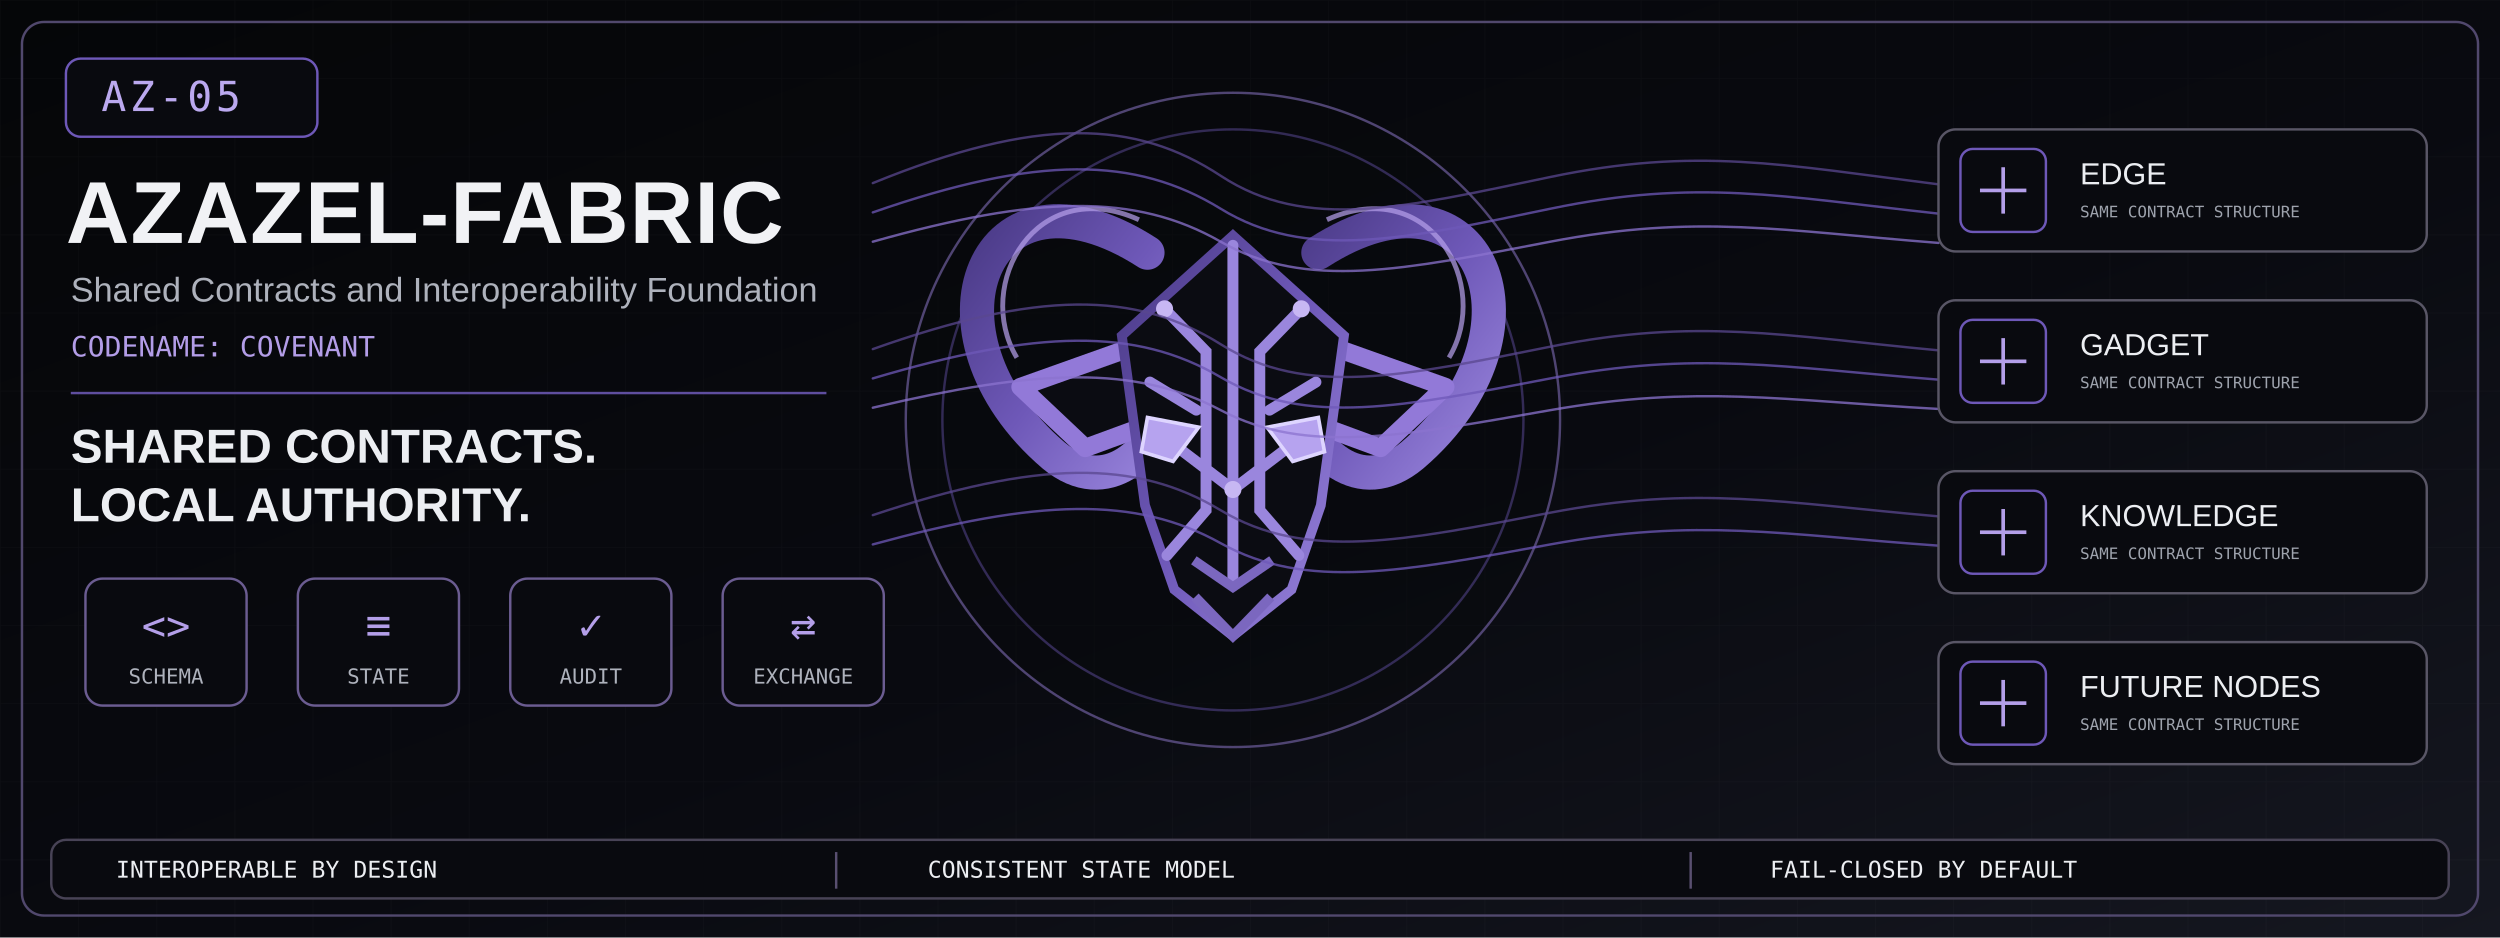
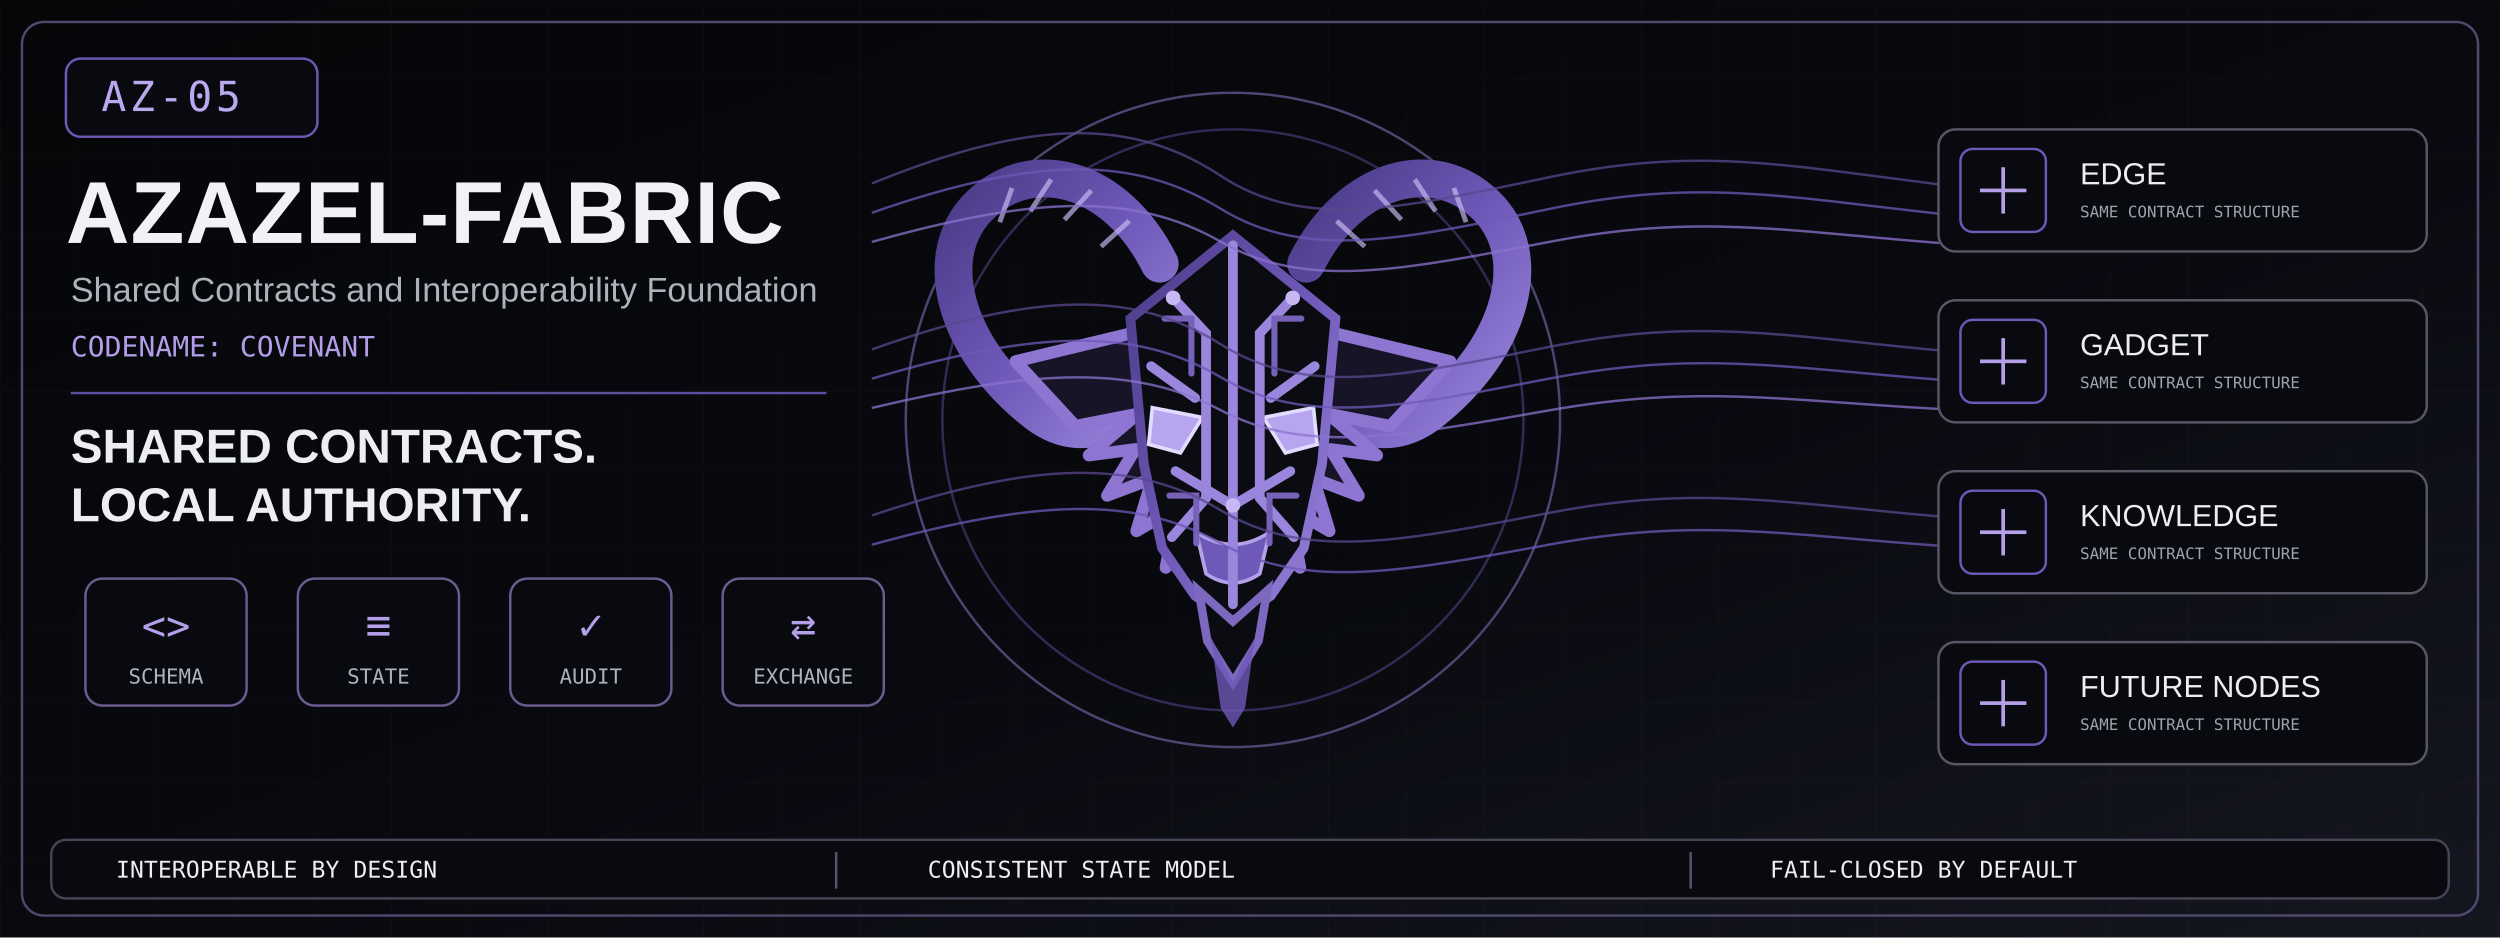
<svg xmlns="http://www.w3.org/2000/svg" width="2048" height="768" viewBox="0 0 2048 768" role="img" aria-labelledby="title desc">
  <defs>
    <linearGradient id="bg" x1="0" y1="0" x2="1" y2="1">
      <stop offset="0" stop-color="#050608" />
      <stop offset="0.55" stop-color="#090a10" />
      <stop offset="1" stop-color="#151720" />
    </linearGradient>
    <linearGradient id="violet" x1="0" y1="0" x2="1" y2="1">
      <stop offset="0" stop-color="#4a3a86" />
      <stop offset="0.5" stop-color="#6e58b8" />
      <stop offset="1" stop-color="#9a86dd" />
    </linearGradient>
    <pattern id="grid" width="64" height="64" patternUnits="userSpaceOnUse">
      <path d="M64 0H0V64" fill="none" stroke="#d9dbe2" stroke-opacity=".03" />
    </pattern>
  </defs>
  <rect width="2048" height="768" fill="url(#bg)" />
  <rect width="2048" height="768" fill="url(#grid)" />
  <rect x="18" y="18" width="2012" height="732" rx="18" fill="none" stroke="#51486d" stroke-width="2" />
  <g font-family="Arial,Helvetica,sans-serif">
    <rect x="54" y="48" width="206" height="64" rx="12" fill="#090a0f" stroke="#6e58b8" stroke-width="2" />
    <text x="83" y="91" fill="#bba9ef" font-family="ui-monospace,Consolas,monospace" font-size="34" letter-spacing="3">AZ-05</text>
    <text x="54" y="199" fill="#f1f2f5" font-size="72" font-weight="800" letter-spacing="1">AZAZEL-FABRIC</text>
    <text x="58" y="247" fill="#aeb2bc" font-size="28">Shared Contracts and Interoperability Foundation</text>
    <text x="58" y="292" fill="#b39de8" font-family="ui-monospace,Consolas,monospace" font-size="23">CODENAME: COVENANT</text>
    <line x1="58" y1="322" x2="677" y2="322" stroke="#5f4e9f" stroke-width="2" />
    <text x="58" y="379" fill="#eceef2" font-size="39" font-weight="700">SHARED CONTRACTS.</text>
    <text x="58" y="427" fill="#eceef2" font-size="39" font-weight="700">LOCAL AUTHORITY.</text>
  </g>
  <g font-family="ui-monospace,Consolas,monospace" text-anchor="middle">
    <g transform="translate(70 474)">
      <rect width="132" height="104" rx="14" fill="#090a0f" stroke="#6b5c91" stroke-width="2" />
      <text x="66" y="50" fill="#b49fe9" font-size="33">&lt;&gt;</text>
      <text x="66" y="86" fill="#aeb2bc" font-size="17">SCHEMA</text>
    </g>
    <g transform="translate(244 474)">
      <rect width="132" height="104" rx="14" fill="#090a0f" stroke="#6b5c91" stroke-width="2" />
      <text x="66" y="50" fill="#b49fe9" font-size="35">≡</text>
      <text x="66" y="86" fill="#aeb2bc" font-size="17">STATE</text>
    </g>
    <g transform="translate(418 474)">
      <rect width="132" height="104" rx="14" fill="#090a0f" stroke="#6b5c91" stroke-width="2" />
      <text x="66" y="50" fill="#b49fe9" font-size="35">✓</text>
      <text x="66" y="86" fill="#aeb2bc" font-size="17">AUDIT</text>
    </g>
    <g transform="translate(592 474)">
      <rect width="132" height="104" rx="14" fill="#090a0f" stroke="#6b5c91" stroke-width="2" />
      <text x="66" y="50" fill="#b49fe9" font-size="35">⇄</text>
      <text x="66" y="86" fill="#aeb2bc" font-size="17">EXCHANGE</text>
    </g>
  </g>
  <g transform="translate(1010 344)">
    <circle r="268" fill="#08090d" fill-opacity=".45" stroke="#4f4472" stroke-width="2" />
    <circle r="238" fill="none" stroke="#6e58b8" stroke-opacity=".42" stroke-width="2" />
-     <path d="M-70-137C-205-224-264-71-147 29C-104 65-63 26-52-17" fill="none" stroke="url(#violet)" stroke-width="28" stroke-linecap="round" />
-     <path d="M70-137C205-224 264-71 147 29C104 65 63 26 52-17" fill="none" stroke="url(#violet)" stroke-width="28" stroke-linecap="round" />
-     <path d="M-77-164C-161-202-213-111-177-51" fill="none" stroke="#b49fe9" stroke-opacity=".72" stroke-width="4" />
-     <path d="M77-164C161-202 213-111 177-51" fill="none" stroke="#b49fe9" stroke-opacity=".72" stroke-width="4" />
-     <path d="M-87-58L-174-27-121 23-72 5M87-58L174-27 121 23 72 5" fill="#0b0c12" stroke="#9279d8" stroke-width="15" stroke-linejoin="round" />
-     <path d="M0-151L91-69 72 70 48 139 0 177-48 139-72 70-91-69Z" fill="#0b0c12" stroke="url(#violet)" stroke-width="8" />
-     <path d="M0-143V130M-56-91L-22-56V74L-54 111M56-91L22-56V74L54 111M-68-31L-30-8M68-31L30-8M-42 25L0 57 42 25M0 57V126" fill="none" stroke="#9a86dd" stroke-width="9" stroke-linecap="round" />
-     <path d="M-70-2L-28 6-49 34-75 26ZM70-2L28 6 49 34 75 26Z" fill="#b6a3ef" stroke="#ded5ff" stroke-width="3" />
-     <path d="M-32 115L0 137 32 115M-31 145L0 177 31 145" fill="none" stroke="#7b67bf" stroke-width="8" />
-     <circle cx="-56" cy="-91" r="7" fill="#c7b7f3" />
-     <circle cx="56" cy="-91" r="7" fill="#c7b7f3" />
-     <circle cx="0" cy="57" r="7" fill="#c7b7f3" />
+     <path d="M-60-128C-96-200-165-217-207-176C-249-136-229-59-161-6C-130 18-98 8-77-18" fill="none" stroke="url(#violet)" stroke-width="31" stroke-linecap="round" />
+     <path d="M60-128C96-200 165-217 207-176C249-136 229-59 161-6C130 18 98 8 77-18" fill="none" stroke="url(#violet)" stroke-width="31" stroke-linecap="round" />
+     <g fill="none" stroke="#c8b9f2" stroke-opacity=".68" stroke-width="4">
+       <path d="M-85-163L-108-142M-116-188L-138-164M-149-197L-166-171M-181-190L-191-162M85-163L108-142M116-188L138-164M149-197L166-171M181-190L191-162" />
+     </g>
+     <path d="M-79-72L-178-48L-129 5L-78-5L-118 29L-80 24L-103 62L-66 48L-79 91L-46 72L-55 121L-27 92" fill="#171427" stroke="#8e75d2" stroke-width="10" stroke-linejoin="round" />
+     <path d="M79-72L178-48L129 5L78-5L118 29L80 24L103 62L66 48L79 91L46 72L55 121L27 92" fill="#171427" stroke="#8e75d2" stroke-width="10" stroke-linejoin="round" />
+     <path d="M0-151L84-83L73 36L58 105L31 144L0 165L-31 144L-58 105L-73 36L-84-83Z" fill="#0b0c12" stroke="url(#violet)" stroke-width="8" />
+     <path d="M-28 140L0 165L28 140L21 181L0 215L-21 181Z" fill="#0b0c12" stroke="#7c68bf" stroke-width="7" />
+     <path d="M-18 178L0 215L18 178L10 236L0 252L-10 236Z" fill="#6e58b8" fill-opacity=".8" />
+     <path d="M-66-10L-25-2L-43 27L-69 20Z" fill="#b7a6ef" stroke="#e2dcff" stroke-width="3" />
+     <path d="M66-10L25-2L43 27L69 20Z" fill="#b7a6ef" stroke="#e2dcff" stroke-width="3" />
+     <path d="M-30 92Q0 112 30 92L22 126Q0 141-22 126Z" fill="#6e58b8" stroke="#b49fe9" stroke-width="3" />
+     <path d="M0-143V151M-49-100L-22-71V64L-50 96M49-100L22-71V64L50 96M-67-44L-31-18M67-44L31-18M-47 42L0 70L47 42M0 70V145" fill="none" stroke="#9a86dd" stroke-width="8" stroke-linecap="round" />
+     <path d="M-56-83H-34V-38M56-83H34V-38M-52 62H-30V101M52 62H30V101" fill="none" stroke="#7662b8" stroke-width="5" stroke-linecap="round" />
+     <circle cx="-49" cy="-100" r="6" fill="#c7b7f3" />
+     <circle cx="49" cy="-100" r="6" fill="#c7b7f3" />
+     <circle cx="0" cy="70" r="6" fill="#c7b7f3" />
  </g>
  <g fill="none" stroke-linecap="round" opacity=".75">
    <path d="M715 150C850 95 930 98 1000 144S1150 170 1270 145 1460 135 1588 151" stroke="#59478f" stroke-width="2" />
    <path d="M715 174C850 127 930 128 1000 171S1150 196 1270 171 1460 161 1588 175" stroke="#6e58b8" stroke-width="2" />
    <path d="M715 198C850 160 930 158 1000 198S1150 221 1270 198 1460 189 1588 199" stroke="#8b73cf" stroke-width="2" />
    <path d="M715 286C850 238 930 238 1000 282S1150 308 1270 284 1460 275 1588 287" stroke="#59478f" stroke-width="2" />
    <path d="M715 310C850 270 930 268 1000 309S1150 333 1270 310 1460 301 1588 311" stroke="#6e58b8" stroke-width="2" />
    <path d="M715 334C850 302 930 299 1000 336S1150 357 1270 336 1460 328 1588 335" stroke="#8b73cf" stroke-width="2" />
    <path d="M715 422C850 377 930 376 1000 418S1150 443 1270 420 1460 412 1588 423" stroke="#59478f" stroke-width="2" />
    <path d="M715 446C850 409 930 406 1000 445S1150 468 1270 446 1460 438 1588 447" stroke="#6e58b8" stroke-width="2" />
  </g>
  <g font-family="Arial,Helvetica,sans-serif">
    <g transform="translate(1588 106)">
      <rect width="400" height="100" rx="14" fill="#090a0f" stroke="#595666" stroke-width="2" />
      <rect x="18" y="16" width="70" height="68" rx="10" fill="none" stroke="#6e58b8" stroke-width="2" />
      <path d="M34 50H72M53 31V69" stroke="#b49fe9" stroke-width="3" />
      <text x="116" y="45" fill="#eceef2" font-size="25">EDGE</text>
      <text x="116" y="72" fill="#9ea3ad" font-family="ui-monospace,Consolas,monospace" font-size="13">SAME CONTRACT STRUCTURE</text>
    </g>
    <g transform="translate(1588 246)">
      <rect width="400" height="100" rx="14" fill="#090a0f" stroke="#595666" stroke-width="2" />
      <rect x="18" y="16" width="70" height="68" rx="10" fill="none" stroke="#6e58b8" stroke-width="2" />
      <path d="M34 50H72M53 31V69" stroke="#b49fe9" stroke-width="3" />
      <text x="116" y="45" fill="#eceef2" font-size="25">GADGET</text>
      <text x="116" y="72" fill="#9ea3ad" font-family="ui-monospace,Consolas,monospace" font-size="13">SAME CONTRACT STRUCTURE</text>
    </g>
    <g transform="translate(1588 386)">
      <rect width="400" height="100" rx="14" fill="#090a0f" stroke="#595666" stroke-width="2" />
      <rect x="18" y="16" width="70" height="68" rx="10" fill="none" stroke="#6e58b8" stroke-width="2" />
      <path d="M34 50H72M53 31V69" stroke="#b49fe9" stroke-width="3" />
      <text x="116" y="45" fill="#eceef2" font-size="25">KNOWLEDGE</text>
      <text x="116" y="72" fill="#9ea3ad" font-family="ui-monospace,Consolas,monospace" font-size="13">SAME CONTRACT STRUCTURE</text>
    </g>
    <g transform="translate(1588 526)">
      <rect width="400" height="100" rx="14" fill="#090a0f" stroke="#595666" stroke-width="2" />
      <rect x="18" y="16" width="70" height="68" rx="10" fill="none" stroke="#6e58b8" stroke-width="2" />
      <path d="M34 50H72M53 31V69" stroke="#b49fe9" stroke-width="3" />
      <text x="116" y="45" fill="#eceef2" font-size="25">FUTURE NODES</text>
      <text x="116" y="72" fill="#9ea3ad" font-family="ui-monospace,Consolas,monospace" font-size="13">SAME CONTRACT STRUCTURE</text>
    </g>
  </g>
  <g font-family="ui-monospace,Consolas,monospace">
    <rect x="42" y="688" width="1964" height="48" rx="12" fill="#090a0f" stroke="#484356" stroke-width="2" />
    <text x="95" y="719" fill="#eceef2" font-size="19">INTEROPERABLE BY DESIGN</text>
    <text x="760" y="719" fill="#eceef2" font-size="19">CONSISTENT STATE MODEL</text>
    <text x="1450" y="719" fill="#eceef2" font-size="19">FAIL-CLOSED BY DEFAULT</text>
    <line x1="685" y1="698" x2="685" y2="728" stroke="#594f70" stroke-width="2" />
    <line x1="1385" y1="698" x2="1385" y2="728" stroke="#594f70" stroke-width="2" />
  </g>
</svg>
